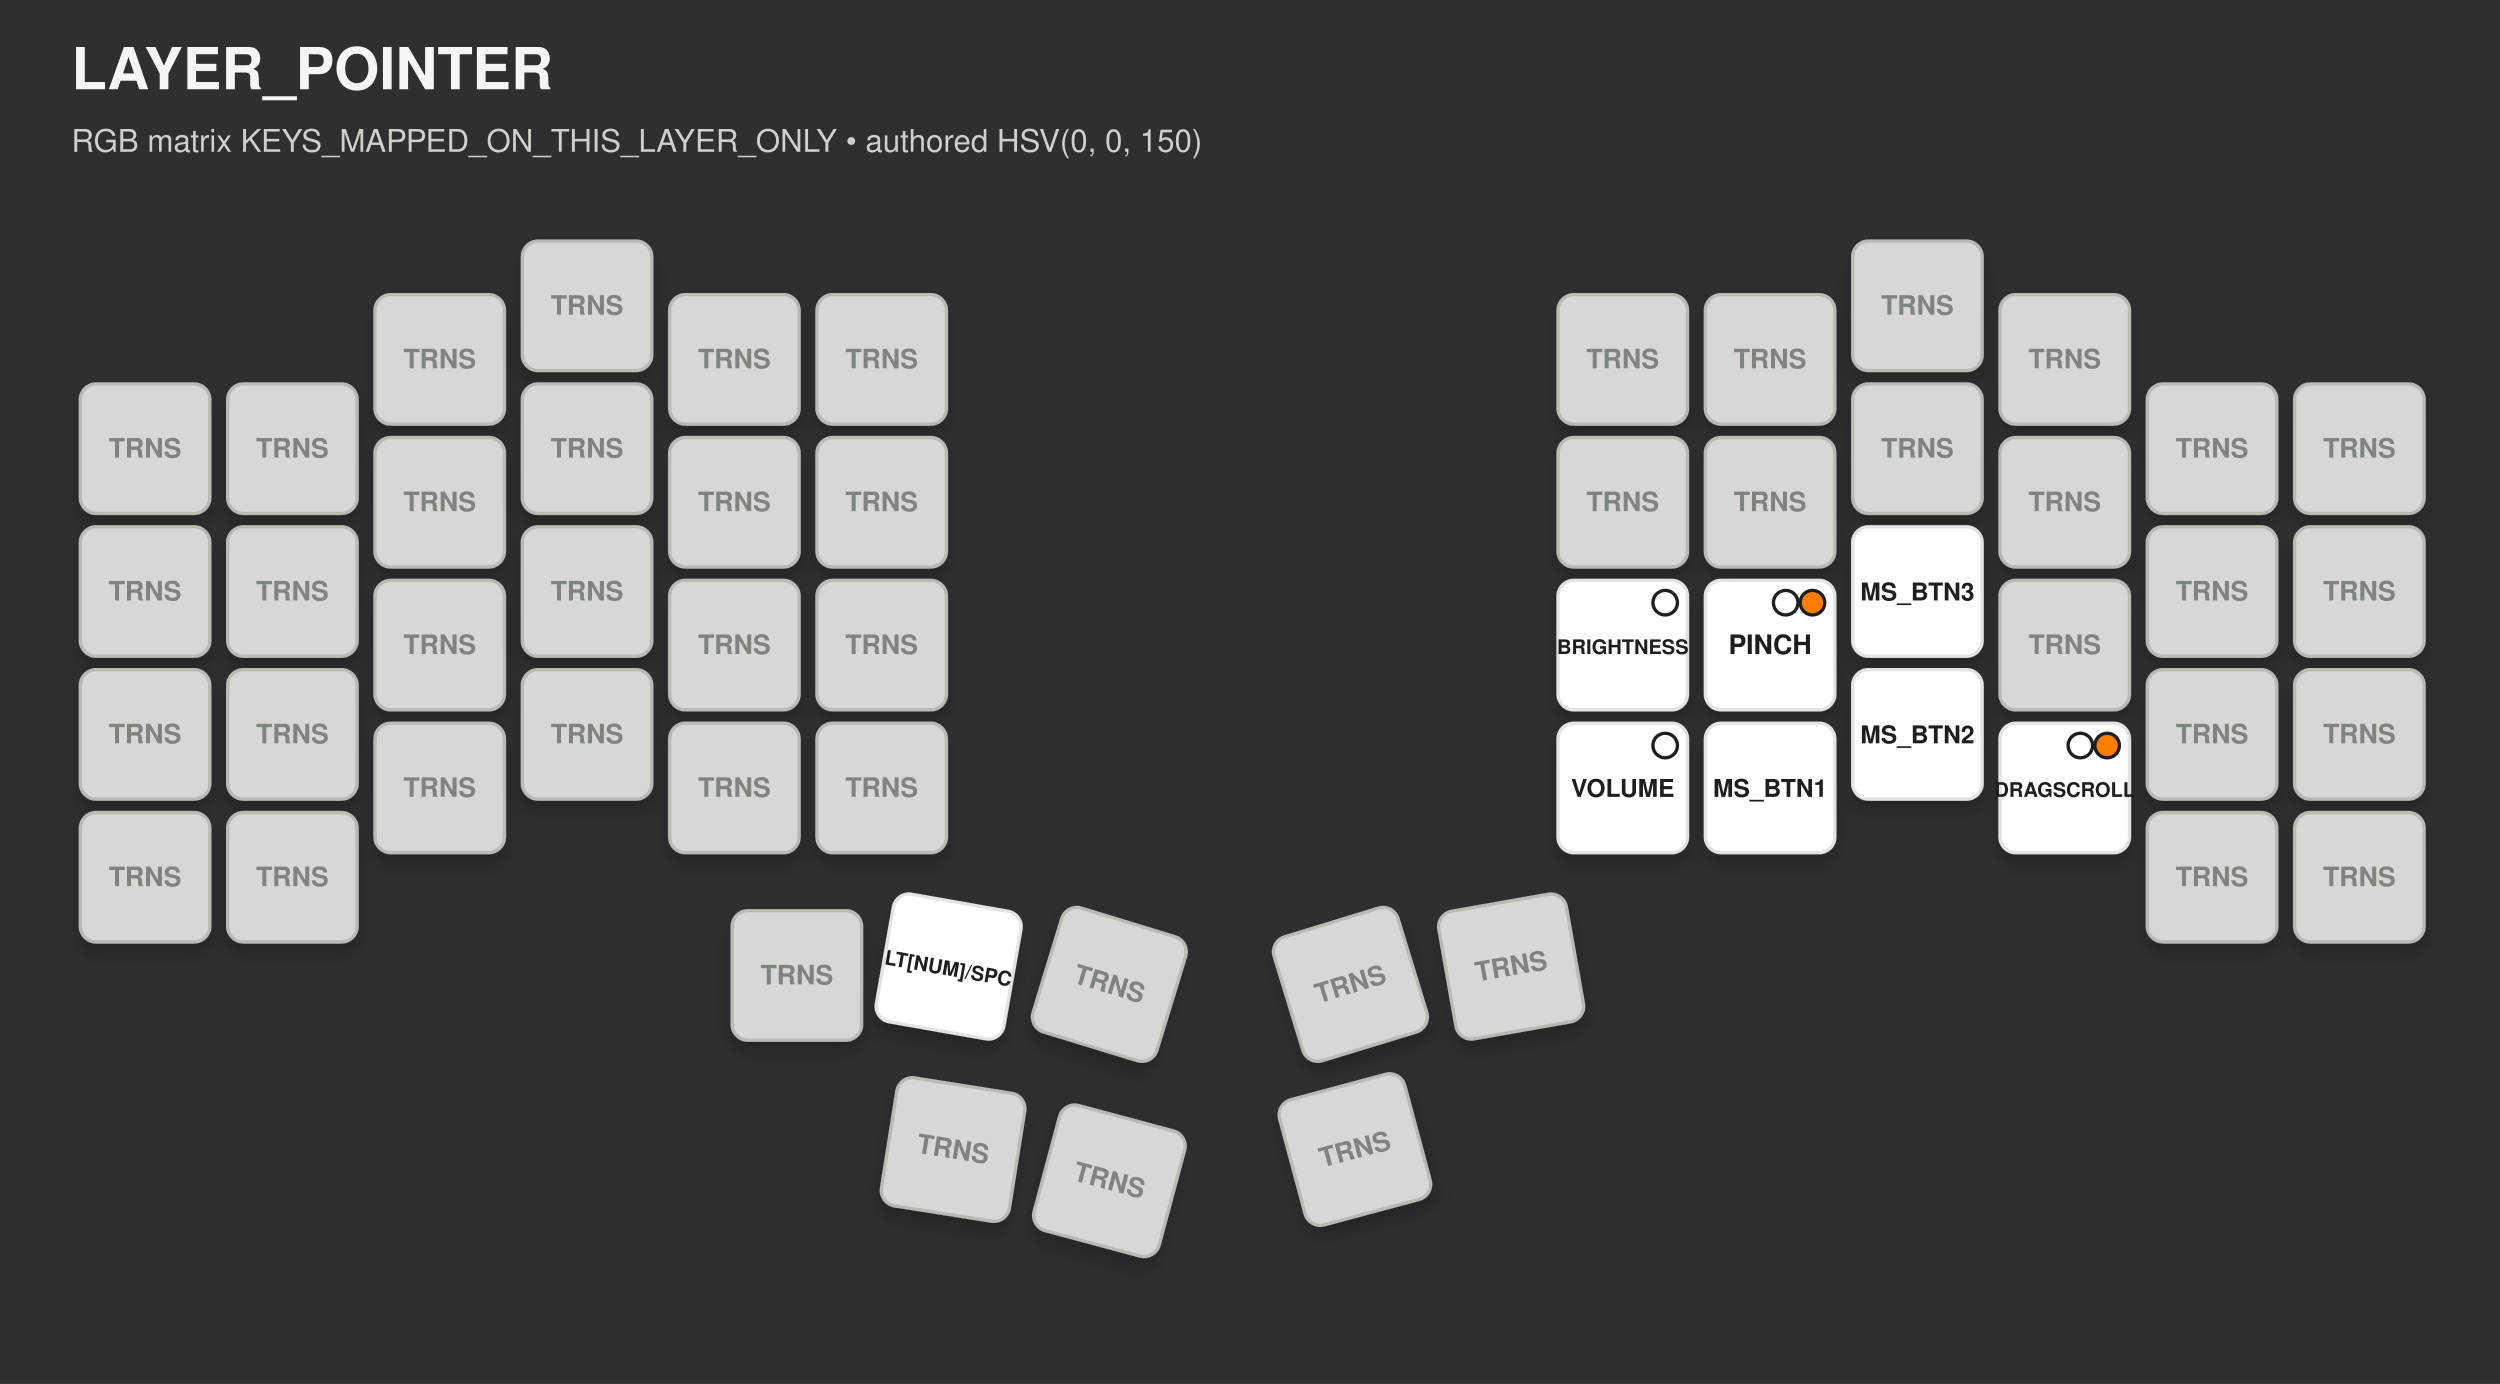
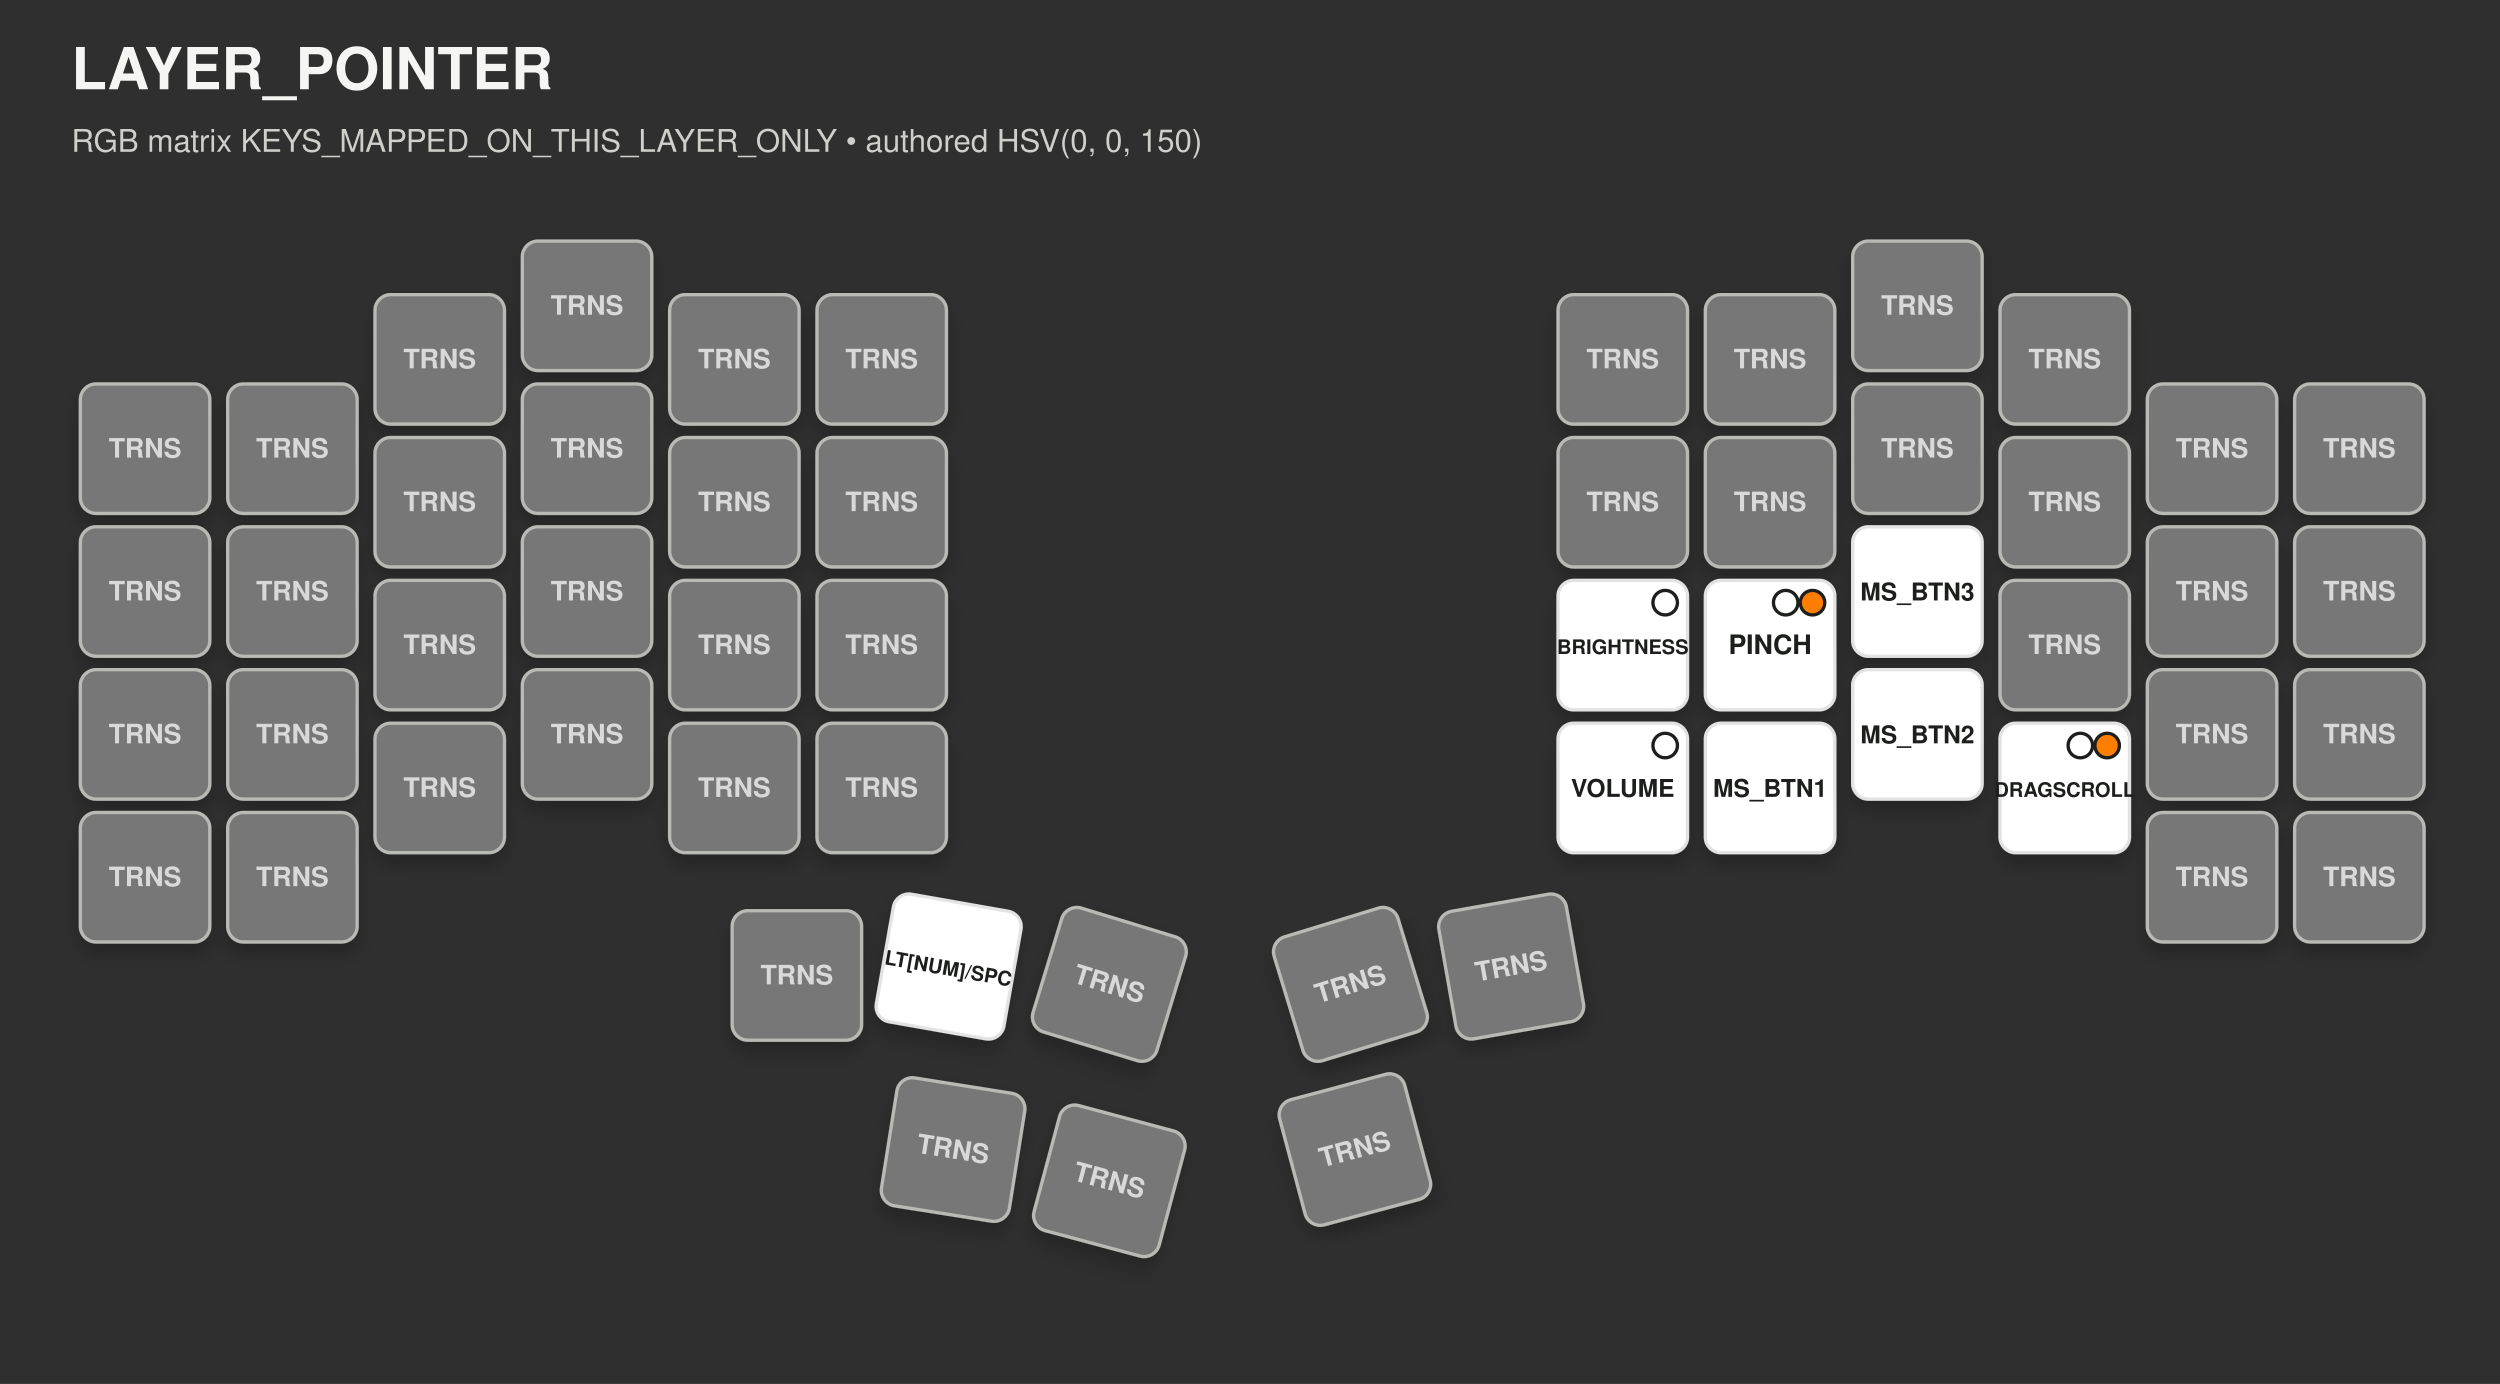
<svg xmlns="http://www.w3.org/2000/svg" width="1120" height="620" viewBox="0 0 1120 620" role="img" aria-labelledby="title desc">
  <defs>
    <filter id="shadow" x="-20%" y="-20%" width="140%" height="140%">
      <feDropShadow dx="0" dy="5" stdDeviation="4" flood-color="#000000" flood-opacity="0.22" />
    </filter>
  </defs>
  <rect width="1120" height="620" fill="#2f2f2f" />
  <text x="32" y="40" fill="#f5f5f3" font-size="26" font-family="Helvetica, Arial, sans-serif" font-weight="700">LAYER_POINTER</text>
  <text x="32" y="68" fill="#cfcfcb" font-size="14" font-family="Helvetica, Arial, sans-serif">RGB matrix KEYS_MAPPED_ON_THIS_LAYER_ONLY • authored HSV(0, 0, 150)</text>
  <g transform="rotate(0 65.0 201.0)">
-     <rect x="36.0" y="172.0" width="58" height="58" rx="7" fill="#d7d8d3" stroke="#b8bab5" stroke-width="1.5" filter="url(#shadow)" />
-     <text x="65.0" y="205.0" fill="#5f645f" fill-opacity="0.72" font-size="12" text-anchor="middle" font-family="Helvetica, Arial, sans-serif" font-weight="600">TRNS</text>
+     <rect x="36.0" y="172.0" width="58" height="58" rx="7" fill="#777777" stroke="#b8bab5" stroke-width="1.5" filter="url(#shadow)" />
+     <text x="65.0" y="205.0" fill="#ffffff" fill-opacity="0.72" font-size="12" text-anchor="middle" font-family="Helvetica, Arial, sans-serif" font-weight="600">TRNS</text>
  </g>
  <g transform="rotate(0 131.0 201.0)">
-     <rect x="102.0" y="172.0" width="58" height="58" rx="7" fill="#d7d8d3" stroke="#b8bab5" stroke-width="1.5" filter="url(#shadow)" />
-     <text x="131.0" y="205.0" fill="#5f645f" fill-opacity="0.72" font-size="12" text-anchor="middle" font-family="Helvetica, Arial, sans-serif" font-weight="600">TRNS</text>
+     <rect x="102.0" y="172.0" width="58" height="58" rx="7" fill="#777777" stroke="#b8bab5" stroke-width="1.5" filter="url(#shadow)" />
+     <text x="131.0" y="205.0" fill="#ffffff" fill-opacity="0.72" font-size="12" text-anchor="middle" font-family="Helvetica, Arial, sans-serif" font-weight="600">TRNS</text>
  </g>
  <g transform="rotate(0 197.0 161.0)">
-     <rect x="168.0" y="132.0" width="58" height="58" rx="7" fill="#d7d8d3" stroke="#b8bab5" stroke-width="1.5" filter="url(#shadow)" />
-     <text x="197.0" y="165.0" fill="#5f645f" fill-opacity="0.72" font-size="12" text-anchor="middle" font-family="Helvetica, Arial, sans-serif" font-weight="600">TRNS</text>
+     <rect x="168.0" y="132.0" width="58" height="58" rx="7" fill="#777777" stroke="#b8bab5" stroke-width="1.5" filter="url(#shadow)" />
+     <text x="197.0" y="165.0" fill="#ffffff" fill-opacity="0.72" font-size="12" text-anchor="middle" font-family="Helvetica, Arial, sans-serif" font-weight="600">TRNS</text>
  </g>
  <g transform="rotate(0 263.0 137.0)">
-     <rect x="234.0" y="108.0" width="58" height="58" rx="7" fill="#d7d8d3" stroke="#b8bab5" stroke-width="1.5" filter="url(#shadow)" />
-     <text x="263.0" y="141.0" fill="#5f645f" fill-opacity="0.72" font-size="12" text-anchor="middle" font-family="Helvetica, Arial, sans-serif" font-weight="600">TRNS</text>
+     <rect x="234.0" y="108.0" width="58" height="58" rx="7" fill="#777777" stroke="#b8bab5" stroke-width="1.5" filter="url(#shadow)" />
+     <text x="263.0" y="141.0" fill="#ffffff" fill-opacity="0.72" font-size="12" text-anchor="middle" font-family="Helvetica, Arial, sans-serif" font-weight="600">TRNS</text>
  </g>
  <g transform="rotate(0 329.0 161.0)">
-     <rect x="300.0" y="132.0" width="58" height="58" rx="7" fill="#d7d8d3" stroke="#b8bab5" stroke-width="1.5" filter="url(#shadow)" />
-     <text x="329.0" y="165.0" fill="#5f645f" fill-opacity="0.72" font-size="12" text-anchor="middle" font-family="Helvetica, Arial, sans-serif" font-weight="600">TRNS</text>
+     <rect x="300.0" y="132.0" width="58" height="58" rx="7" fill="#777777" stroke="#b8bab5" stroke-width="1.5" filter="url(#shadow)" />
+     <text x="329.0" y="165.0" fill="#ffffff" fill-opacity="0.72" font-size="12" text-anchor="middle" font-family="Helvetica, Arial, sans-serif" font-weight="600">TRNS</text>
  </g>
  <g transform="rotate(0 395.0 161.0)">
-     <rect x="366.0" y="132.0" width="58" height="58" rx="7" fill="#d7d8d3" stroke="#b8bab5" stroke-width="1.5" filter="url(#shadow)" />
-     <text x="395.0" y="165.0" fill="#5f645f" fill-opacity="0.72" font-size="12" text-anchor="middle" font-family="Helvetica, Arial, sans-serif" font-weight="600">TRNS</text>
+     <rect x="366.0" y="132.0" width="58" height="58" rx="7" fill="#777777" stroke="#b8bab5" stroke-width="1.5" filter="url(#shadow)" />
+     <text x="395.0" y="165.0" fill="#ffffff" fill-opacity="0.72" font-size="12" text-anchor="middle" font-family="Helvetica, Arial, sans-serif" font-weight="600">TRNS</text>
  </g>
  <g transform="rotate(0 727.0 161.0)">
-     <rect x="698.0" y="132.0" width="58" height="58" rx="7" fill="#d7d8d3" stroke="#b8bab5" stroke-width="1.5" filter="url(#shadow)" />
-     <text x="727.0" y="165.0" fill="#5f645f" fill-opacity="0.72" font-size="12" text-anchor="middle" font-family="Helvetica, Arial, sans-serif" font-weight="600">TRNS</text>
+     <rect x="698.0" y="132.0" width="58" height="58" rx="7" fill="#777777" stroke="#b8bab5" stroke-width="1.5" filter="url(#shadow)" />
+     <text x="727.0" y="165.0" fill="#ffffff" fill-opacity="0.72" font-size="12" text-anchor="middle" font-family="Helvetica, Arial, sans-serif" font-weight="600">TRNS</text>
  </g>
  <g transform="rotate(0 793.0 161.0)">
-     <rect x="764.0" y="132.0" width="58" height="58" rx="7" fill="#d7d8d3" stroke="#b8bab5" stroke-width="1.5" filter="url(#shadow)" />
-     <text x="793.0" y="165.0" fill="#5f645f" fill-opacity="0.72" font-size="12" text-anchor="middle" font-family="Helvetica, Arial, sans-serif" font-weight="600">TRNS</text>
+     <rect x="764.0" y="132.0" width="58" height="58" rx="7" fill="#777777" stroke="#b8bab5" stroke-width="1.5" filter="url(#shadow)" />
+     <text x="793.0" y="165.0" fill="#ffffff" fill-opacity="0.72" font-size="12" text-anchor="middle" font-family="Helvetica, Arial, sans-serif" font-weight="600">TRNS</text>
  </g>
  <g transform="rotate(0 859.0 137.0)">
-     <rect x="830.0" y="108.0" width="58" height="58" rx="7" fill="#d7d8d3" stroke="#b8bab5" stroke-width="1.5" filter="url(#shadow)" />
-     <text x="859.0" y="141.0" fill="#5f645f" fill-opacity="0.72" font-size="12" text-anchor="middle" font-family="Helvetica, Arial, sans-serif" font-weight="600">TRNS</text>
+     <rect x="830.0" y="108.0" width="58" height="58" rx="7" fill="#777777" stroke="#b8bab5" stroke-width="1.5" filter="url(#shadow)" />
+     <text x="859.0" y="141.0" fill="#ffffff" fill-opacity="0.72" font-size="12" text-anchor="middle" font-family="Helvetica, Arial, sans-serif" font-weight="600">TRNS</text>
  </g>
  <g transform="rotate(0 925.0 161.0)">
-     <rect x="896.0" y="132.0" width="58" height="58" rx="7" fill="#d7d8d3" stroke="#b8bab5" stroke-width="1.5" filter="url(#shadow)" />
-     <text x="925.0" y="165.0" fill="#5f645f" fill-opacity="0.72" font-size="12" text-anchor="middle" font-family="Helvetica, Arial, sans-serif" font-weight="600">TRNS</text>
+     <rect x="896.0" y="132.0" width="58" height="58" rx="7" fill="#777777" stroke="#b8bab5" stroke-width="1.5" filter="url(#shadow)" />
+     <text x="925.0" y="165.0" fill="#ffffff" fill-opacity="0.72" font-size="12" text-anchor="middle" font-family="Helvetica, Arial, sans-serif" font-weight="600">TRNS</text>
  </g>
  <g transform="rotate(0 991.0 201.0)">
-     <rect x="962.0" y="172.0" width="58" height="58" rx="7" fill="#d7d8d3" stroke="#b8bab5" stroke-width="1.5" filter="url(#shadow)" />
-     <text x="991.0" y="205.0" fill="#5f645f" fill-opacity="0.72" font-size="12" text-anchor="middle" font-family="Helvetica, Arial, sans-serif" font-weight="600">TRNS</text>
+     <rect x="962.0" y="172.0" width="58" height="58" rx="7" fill="#777777" stroke="#b8bab5" stroke-width="1.5" filter="url(#shadow)" />
+     <text x="991.0" y="205.0" fill="#ffffff" fill-opacity="0.72" font-size="12" text-anchor="middle" font-family="Helvetica, Arial, sans-serif" font-weight="600">TRNS</text>
  </g>
  <g transform="rotate(0 1057.0 201.0)">
-     <rect x="1028.0" y="172.0" width="58" height="58" rx="7" fill="#d7d8d3" stroke="#b8bab5" stroke-width="1.5" filter="url(#shadow)" />
-     <text x="1057.0" y="205.0" fill="#5f645f" fill-opacity="0.72" font-size="12" text-anchor="middle" font-family="Helvetica, Arial, sans-serif" font-weight="600">TRNS</text>
+     <rect x="1028.0" y="172.0" width="58" height="58" rx="7" fill="#777777" stroke="#b8bab5" stroke-width="1.5" filter="url(#shadow)" />
+     <text x="1057.0" y="205.0" fill="#ffffff" fill-opacity="0.72" font-size="12" text-anchor="middle" font-family="Helvetica, Arial, sans-serif" font-weight="600">TRNS</text>
  </g>
  <g transform="rotate(0 65.0 265.0)">
-     <rect x="36.0" y="236.0" width="58" height="58" rx="7" fill="#d7d8d3" stroke="#b8bab5" stroke-width="1.5" filter="url(#shadow)" />
-     <text x="65.0" y="269.0" fill="#5f645f" fill-opacity="0.72" font-size="12" text-anchor="middle" font-family="Helvetica, Arial, sans-serif" font-weight="600">TRNS</text>
+     <rect x="36.0" y="236.0" width="58" height="58" rx="7" fill="#777777" stroke="#b8bab5" stroke-width="1.5" filter="url(#shadow)" />
+     <text x="65.0" y="269.0" fill="#ffffff" fill-opacity="0.72" font-size="12" text-anchor="middle" font-family="Helvetica, Arial, sans-serif" font-weight="600">TRNS</text>
  </g>
  <g transform="rotate(0 131.0 265.0)">
-     <rect x="102.0" y="236.0" width="58" height="58" rx="7" fill="#d7d8d3" stroke="#b8bab5" stroke-width="1.5" filter="url(#shadow)" />
-     <text x="131.0" y="269.0" fill="#5f645f" fill-opacity="0.72" font-size="12" text-anchor="middle" font-family="Helvetica, Arial, sans-serif" font-weight="600">TRNS</text>
+     <rect x="102.0" y="236.0" width="58" height="58" rx="7" fill="#777777" stroke="#b8bab5" stroke-width="1.5" filter="url(#shadow)" />
+     <text x="131.0" y="269.0" fill="#ffffff" fill-opacity="0.72" font-size="12" text-anchor="middle" font-family="Helvetica, Arial, sans-serif" font-weight="600">TRNS</text>
  </g>
  <g transform="rotate(0 197.0 225.0)">
-     <rect x="168.0" y="196.0" width="58" height="58" rx="7" fill="#d7d8d3" stroke="#b8bab5" stroke-width="1.5" filter="url(#shadow)" />
-     <text x="197.0" y="229.0" fill="#5f645f" fill-opacity="0.72" font-size="12" text-anchor="middle" font-family="Helvetica, Arial, sans-serif" font-weight="600">TRNS</text>
+     <rect x="168.0" y="196.0" width="58" height="58" rx="7" fill="#777777" stroke="#b8bab5" stroke-width="1.5" filter="url(#shadow)" />
+     <text x="197.0" y="229.0" fill="#ffffff" fill-opacity="0.72" font-size="12" text-anchor="middle" font-family="Helvetica, Arial, sans-serif" font-weight="600">TRNS</text>
  </g>
  <g transform="rotate(0 263.0 201.0)">
-     <rect x="234.0" y="172.0" width="58" height="58" rx="7" fill="#d7d8d3" stroke="#b8bab5" stroke-width="1.5" filter="url(#shadow)" />
-     <text x="263.0" y="205.0" fill="#5f645f" fill-opacity="0.72" font-size="12" text-anchor="middle" font-family="Helvetica, Arial, sans-serif" font-weight="600">TRNS</text>
+     <rect x="234.0" y="172.0" width="58" height="58" rx="7" fill="#777777" stroke="#b8bab5" stroke-width="1.5" filter="url(#shadow)" />
+     <text x="263.0" y="205.0" fill="#ffffff" fill-opacity="0.72" font-size="12" text-anchor="middle" font-family="Helvetica, Arial, sans-serif" font-weight="600">TRNS</text>
  </g>
  <g transform="rotate(0 329.0 225.0)">
-     <rect x="300.0" y="196.0" width="58" height="58" rx="7" fill="#d7d8d3" stroke="#b8bab5" stroke-width="1.5" filter="url(#shadow)" />
-     <text x="329.0" y="229.0" fill="#5f645f" fill-opacity="0.72" font-size="12" text-anchor="middle" font-family="Helvetica, Arial, sans-serif" font-weight="600">TRNS</text>
+     <rect x="300.0" y="196.0" width="58" height="58" rx="7" fill="#777777" stroke="#b8bab5" stroke-width="1.5" filter="url(#shadow)" />
+     <text x="329.0" y="229.0" fill="#ffffff" fill-opacity="0.72" font-size="12" text-anchor="middle" font-family="Helvetica, Arial, sans-serif" font-weight="600">TRNS</text>
  </g>
  <g transform="rotate(0 395.0 225.0)">
-     <rect x="366.0" y="196.0" width="58" height="58" rx="7" fill="#d7d8d3" stroke="#b8bab5" stroke-width="1.5" filter="url(#shadow)" />
-     <text x="395.0" y="229.0" fill="#5f645f" fill-opacity="0.72" font-size="12" text-anchor="middle" font-family="Helvetica, Arial, sans-serif" font-weight="600">TRNS</text>
+     <rect x="366.0" y="196.0" width="58" height="58" rx="7" fill="#777777" stroke="#b8bab5" stroke-width="1.5" filter="url(#shadow)" />
+     <text x="395.0" y="229.0" fill="#ffffff" fill-opacity="0.72" font-size="12" text-anchor="middle" font-family="Helvetica, Arial, sans-serif" font-weight="600">TRNS</text>
  </g>
  <g transform="rotate(0 727.0 225.0)">
-     <rect x="698.0" y="196.0" width="58" height="58" rx="7" fill="#d7d8d3" stroke="#b8bab5" stroke-width="1.5" filter="url(#shadow)" />
-     <text x="727.0" y="229.0" fill="#5f645f" fill-opacity="0.72" font-size="12" text-anchor="middle" font-family="Helvetica, Arial, sans-serif" font-weight="600">TRNS</text>
+     <rect x="698.0" y="196.0" width="58" height="58" rx="7" fill="#777777" stroke="#b8bab5" stroke-width="1.5" filter="url(#shadow)" />
+     <text x="727.0" y="229.0" fill="#ffffff" fill-opacity="0.72" font-size="12" text-anchor="middle" font-family="Helvetica, Arial, sans-serif" font-weight="600">TRNS</text>
  </g>
  <g transform="rotate(0 793.0 225.0)">
-     <rect x="764.0" y="196.0" width="58" height="58" rx="7" fill="#d7d8d3" stroke="#b8bab5" stroke-width="1.5" filter="url(#shadow)" />
-     <text x="793.0" y="229.0" fill="#5f645f" fill-opacity="0.72" font-size="12" text-anchor="middle" font-family="Helvetica, Arial, sans-serif" font-weight="600">TRNS</text>
+     <rect x="764.0" y="196.0" width="58" height="58" rx="7" fill="#777777" stroke="#b8bab5" stroke-width="1.5" filter="url(#shadow)" />
+     <text x="793.0" y="229.0" fill="#ffffff" fill-opacity="0.72" font-size="12" text-anchor="middle" font-family="Helvetica, Arial, sans-serif" font-weight="600">TRNS</text>
  </g>
  <g transform="rotate(0 859.0 201.0)">
-     <rect x="830.0" y="172.0" width="58" height="58" rx="7" fill="#d7d8d3" stroke="#b8bab5" stroke-width="1.5" filter="url(#shadow)" />
-     <text x="859.0" y="205.0" fill="#5f645f" fill-opacity="0.72" font-size="12" text-anchor="middle" font-family="Helvetica, Arial, sans-serif" font-weight="600">TRNS</text>
+     <rect x="830.0" y="172.0" width="58" height="58" rx="7" fill="#777777" stroke="#b8bab5" stroke-width="1.5" filter="url(#shadow)" />
+     <text x="859.0" y="205.0" fill="#ffffff" fill-opacity="0.72" font-size="12" text-anchor="middle" font-family="Helvetica, Arial, sans-serif" font-weight="600">TRNS</text>
  </g>
  <g transform="rotate(0 925.0 225.0)">
-     <rect x="896.0" y="196.0" width="58" height="58" rx="7" fill="#d7d8d3" stroke="#b8bab5" stroke-width="1.5" filter="url(#shadow)" />
-     <text x="925.0" y="229.0" fill="#5f645f" fill-opacity="0.72" font-size="12" text-anchor="middle" font-family="Helvetica, Arial, sans-serif" font-weight="600">TRNS</text>
+     <rect x="896.0" y="196.0" width="58" height="58" rx="7" fill="#777777" stroke="#b8bab5" stroke-width="1.5" filter="url(#shadow)" />
+     <text x="925.0" y="229.0" fill="#ffffff" fill-opacity="0.72" font-size="12" text-anchor="middle" font-family="Helvetica, Arial, sans-serif" font-weight="600">TRNS</text>
  </g>
  <g transform="rotate(0 991.0 265.0)">
-     <rect x="962.0" y="236.0" width="58" height="58" rx="7" fill="#d7d8d3" stroke="#b8bab5" stroke-width="1.5" filter="url(#shadow)" />
-     <text x="991.0" y="269.0" fill="#5f645f" fill-opacity="0.72" font-size="12" text-anchor="middle" font-family="Helvetica, Arial, sans-serif" font-weight="600">TRNS</text>
+     <rect x="962.0" y="236.0" width="58" height="58" rx="7" fill="#777777" stroke="#b8bab5" stroke-width="1.5" filter="url(#shadow)" />
+     <text x="991.0" y="269.0" fill="#ffffff" fill-opacity="0.72" font-size="12" text-anchor="middle" font-family="Helvetica, Arial, sans-serif" font-weight="600">TRNS</text>
  </g>
  <g transform="rotate(0 1057.0 265.0)">
-     <rect x="1028.0" y="236.0" width="58" height="58" rx="7" fill="#d7d8d3" stroke="#b8bab5" stroke-width="1.5" filter="url(#shadow)" />
-     <text x="1057.0" y="269.0" fill="#5f645f" fill-opacity="0.72" font-size="12" text-anchor="middle" font-family="Helvetica, Arial, sans-serif" font-weight="600">TRNS</text>
+     <rect x="1028.0" y="236.0" width="58" height="58" rx="7" fill="#777777" stroke="#b8bab5" stroke-width="1.5" filter="url(#shadow)" />
+     <text x="1057.0" y="269.0" fill="#ffffff" fill-opacity="0.72" font-size="12" text-anchor="middle" font-family="Helvetica, Arial, sans-serif" font-weight="600">TRNS</text>
  </g>
  <g transform="rotate(0 65.0 329.0)">
-     <rect x="36.0" y="300.0" width="58" height="58" rx="7" fill="#d7d8d3" stroke="#b8bab5" stroke-width="1.5" filter="url(#shadow)" />
-     <text x="65.0" y="333.0" fill="#5f645f" fill-opacity="0.72" font-size="12" text-anchor="middle" font-family="Helvetica, Arial, sans-serif" font-weight="600">TRNS</text>
+     <rect x="36.0" y="300.0" width="58" height="58" rx="7" fill="#777777" stroke="#b8bab5" stroke-width="1.5" filter="url(#shadow)" />
+     <text x="65.0" y="333.0" fill="#ffffff" fill-opacity="0.72" font-size="12" text-anchor="middle" font-family="Helvetica, Arial, sans-serif" font-weight="600">TRNS</text>
  </g>
  <g transform="rotate(0 131.0 329.0)">
-     <rect x="102.0" y="300.0" width="58" height="58" rx="7" fill="#d7d8d3" stroke="#b8bab5" stroke-width="1.5" filter="url(#shadow)" />
-     <text x="131.0" y="333.0" fill="#5f645f" fill-opacity="0.72" font-size="12" text-anchor="middle" font-family="Helvetica, Arial, sans-serif" font-weight="600">TRNS</text>
+     <rect x="102.0" y="300.0" width="58" height="58" rx="7" fill="#777777" stroke="#b8bab5" stroke-width="1.5" filter="url(#shadow)" />
+     <text x="131.0" y="333.0" fill="#ffffff" fill-opacity="0.72" font-size="12" text-anchor="middle" font-family="Helvetica, Arial, sans-serif" font-weight="600">TRNS</text>
  </g>
  <g transform="rotate(0 197.0 289.0)">
-     <rect x="168.0" y="260.0" width="58" height="58" rx="7" fill="#d7d8d3" stroke="#b8bab5" stroke-width="1.5" filter="url(#shadow)" />
-     <text x="197.0" y="293.0" fill="#5f645f" fill-opacity="0.72" font-size="12" text-anchor="middle" font-family="Helvetica, Arial, sans-serif" font-weight="600">TRNS</text>
+     <rect x="168.0" y="260.0" width="58" height="58" rx="7" fill="#777777" stroke="#b8bab5" stroke-width="1.5" filter="url(#shadow)" />
+     <text x="197.0" y="293.0" fill="#ffffff" fill-opacity="0.72" font-size="12" text-anchor="middle" font-family="Helvetica, Arial, sans-serif" font-weight="600">TRNS</text>
  </g>
  <g transform="rotate(0 263.0 265.0)">
-     <rect x="234.0" y="236.0" width="58" height="58" rx="7" fill="#d7d8d3" stroke="#b8bab5" stroke-width="1.5" filter="url(#shadow)" />
-     <text x="263.0" y="269.0" fill="#5f645f" fill-opacity="0.72" font-size="12" text-anchor="middle" font-family="Helvetica, Arial, sans-serif" font-weight="600">TRNS</text>
+     <rect x="234.0" y="236.0" width="58" height="58" rx="7" fill="#777777" stroke="#b8bab5" stroke-width="1.5" filter="url(#shadow)" />
+     <text x="263.0" y="269.0" fill="#ffffff" fill-opacity="0.72" font-size="12" text-anchor="middle" font-family="Helvetica, Arial, sans-serif" font-weight="600">TRNS</text>
  </g>
  <g transform="rotate(0 329.0 289.0)">
-     <rect x="300.0" y="260.0" width="58" height="58" rx="7" fill="#d7d8d3" stroke="#b8bab5" stroke-width="1.5" filter="url(#shadow)" />
-     <text x="329.0" y="293.0" fill="#5f645f" fill-opacity="0.72" font-size="12" text-anchor="middle" font-family="Helvetica, Arial, sans-serif" font-weight="600">TRNS</text>
+     <rect x="300.0" y="260.0" width="58" height="58" rx="7" fill="#777777" stroke="#b8bab5" stroke-width="1.5" filter="url(#shadow)" />
+     <text x="329.0" y="293.0" fill="#ffffff" fill-opacity="0.72" font-size="12" text-anchor="middle" font-family="Helvetica, Arial, sans-serif" font-weight="600">TRNS</text>
  </g>
  <g transform="rotate(0 395.0 289.0)">
-     <rect x="366.0" y="260.0" width="58" height="58" rx="7" fill="#d7d8d3" stroke="#b8bab5" stroke-width="1.5" filter="url(#shadow)" />
-     <text x="395.0" y="293.0" fill="#5f645f" fill-opacity="0.72" font-size="12" text-anchor="middle" font-family="Helvetica, Arial, sans-serif" font-weight="600">TRNS</text>
+     <rect x="366.0" y="260.0" width="58" height="58" rx="7" fill="#777777" stroke="#b8bab5" stroke-width="1.5" filter="url(#shadow)" />
+     <text x="395.0" y="293.0" fill="#ffffff" fill-opacity="0.72" font-size="12" text-anchor="middle" font-family="Helvetica, Arial, sans-serif" font-weight="600">TRNS</text>
  </g>
  <g transform="rotate(0 727.0 289.0)">
    <rect x="698.0" y="260.0" width="58" height="58" rx="7" fill="#ffffff" stroke="#e3e3e3" stroke-width="1.5" filter="url(#shadow)" />
    <text x="727.0" y="293.0" fill="#1c1f1c" fill-opacity="1.0" font-size="9" text-anchor="middle" font-family="Helvetica, Arial, sans-serif" font-weight="600">BRIGHTNESS</text>
    <circle cx="746.0" cy="270.0" r="5.5" fill="#ffffff" stroke="#1c1f1c" stroke-width="1.5" />
  </g>
  <g transform="rotate(0 793.0 289.0)">
    <rect x="764.0" y="260.0" width="58" height="58" rx="7" fill="#ffffff" stroke="#e3e3e3" stroke-width="1.5" filter="url(#shadow)" />
    <text x="793.0" y="293.0" fill="#1c1f1c" fill-opacity="1.0" font-size="12" text-anchor="middle" font-family="Helvetica, Arial, sans-serif" font-weight="600">PINCH</text>
    <circle cx="800.0" cy="270.0" r="5.5" fill="#ffffff" stroke="#1c1f1c" stroke-width="1.5" />
    <circle cx="812.0" cy="270.0" r="5.5" fill="#ff7e00" stroke="#1c1f1c" stroke-width="1.5" />
  </g>
  <g transform="rotate(0 859.0 265.0)">
    <rect x="830.0" y="236.0" width="58" height="58" rx="7" fill="#ffffff" stroke="#e3e3e3" stroke-width="1.5" filter="url(#shadow)" />
    <text x="859.0" y="269.0" fill="#1c1f1c" fill-opacity="1.0" font-size="11" text-anchor="middle" font-family="Helvetica, Arial, sans-serif" font-weight="600">MS_BTN3</text>
  </g>
  <g transform="rotate(0 925.0 289.0)">
-     <rect x="896.0" y="260.0" width="58" height="58" rx="7" fill="#d7d8d3" stroke="#b8bab5" stroke-width="1.5" filter="url(#shadow)" />
-     <text x="925.0" y="293.0" fill="#5f645f" fill-opacity="0.72" font-size="12" text-anchor="middle" font-family="Helvetica, Arial, sans-serif" font-weight="600">TRNS</text>
+     <rect x="896.0" y="260.0" width="58" height="58" rx="7" fill="#777777" stroke="#b8bab5" stroke-width="1.5" filter="url(#shadow)" />
+     <text x="925.0" y="293.0" fill="#ffffff" fill-opacity="0.72" font-size="12" text-anchor="middle" font-family="Helvetica, Arial, sans-serif" font-weight="600">TRNS</text>
  </g>
  <g transform="rotate(0 991.0 329.0)">
-     <rect x="962.0" y="300.0" width="58" height="58" rx="7" fill="#d7d8d3" stroke="#b8bab5" stroke-width="1.5" filter="url(#shadow)" />
-     <text x="991.0" y="333.0" fill="#5f645f" fill-opacity="0.72" font-size="12" text-anchor="middle" font-family="Helvetica, Arial, sans-serif" font-weight="600">TRNS</text>
+     <rect x="962.0" y="300.0" width="58" height="58" rx="7" fill="#777777" stroke="#b8bab5" stroke-width="1.5" filter="url(#shadow)" />
+     <text x="991.0" y="333.0" fill="#ffffff" fill-opacity="0.72" font-size="12" text-anchor="middle" font-family="Helvetica, Arial, sans-serif" font-weight="600">TRNS</text>
  </g>
  <g transform="rotate(0 1057.0 329.0)">
-     <rect x="1028.0" y="300.0" width="58" height="58" rx="7" fill="#d7d8d3" stroke="#b8bab5" stroke-width="1.5" filter="url(#shadow)" />
-     <text x="1057.0" y="333.0" fill="#5f645f" fill-opacity="0.72" font-size="12" text-anchor="middle" font-family="Helvetica, Arial, sans-serif" font-weight="600">TRNS</text>
+     <rect x="1028.0" y="300.0" width="58" height="58" rx="7" fill="#777777" stroke="#b8bab5" stroke-width="1.5" filter="url(#shadow)" />
+     <text x="1057.0" y="333.0" fill="#ffffff" fill-opacity="0.72" font-size="12" text-anchor="middle" font-family="Helvetica, Arial, sans-serif" font-weight="600">TRNS</text>
  </g>
  <g transform="rotate(0 65.0 393.0)">
-     <rect x="36.0" y="364.0" width="58" height="58" rx="7" fill="#d7d8d3" stroke="#b8bab5" stroke-width="1.5" filter="url(#shadow)" />
-     <text x="65.0" y="397.0" fill="#5f645f" fill-opacity="0.72" font-size="12" text-anchor="middle" font-family="Helvetica, Arial, sans-serif" font-weight="600">TRNS</text>
+     <rect x="36.0" y="364.0" width="58" height="58" rx="7" fill="#777777" stroke="#b8bab5" stroke-width="1.5" filter="url(#shadow)" />
+     <text x="65.0" y="397.0" fill="#ffffff" fill-opacity="0.72" font-size="12" text-anchor="middle" font-family="Helvetica, Arial, sans-serif" font-weight="600">TRNS</text>
  </g>
  <g transform="rotate(0 131.0 393.0)">
-     <rect x="102.0" y="364.0" width="58" height="58" rx="7" fill="#d7d8d3" stroke="#b8bab5" stroke-width="1.5" filter="url(#shadow)" />
-     <text x="131.0" y="397.0" fill="#5f645f" fill-opacity="0.72" font-size="12" text-anchor="middle" font-family="Helvetica, Arial, sans-serif" font-weight="600">TRNS</text>
+     <rect x="102.0" y="364.0" width="58" height="58" rx="7" fill="#777777" stroke="#b8bab5" stroke-width="1.5" filter="url(#shadow)" />
+     <text x="131.0" y="397.0" fill="#ffffff" fill-opacity="0.72" font-size="12" text-anchor="middle" font-family="Helvetica, Arial, sans-serif" font-weight="600">TRNS</text>
  </g>
  <g transform="rotate(0 197.0 353.0)">
-     <rect x="168.0" y="324.0" width="58" height="58" rx="7" fill="#d7d8d3" stroke="#b8bab5" stroke-width="1.5" filter="url(#shadow)" />
-     <text x="197.0" y="357.0" fill="#5f645f" fill-opacity="0.72" font-size="12" text-anchor="middle" font-family="Helvetica, Arial, sans-serif" font-weight="600">TRNS</text>
+     <rect x="168.0" y="324.0" width="58" height="58" rx="7" fill="#777777" stroke="#b8bab5" stroke-width="1.5" filter="url(#shadow)" />
+     <text x="197.0" y="357.0" fill="#ffffff" fill-opacity="0.72" font-size="12" text-anchor="middle" font-family="Helvetica, Arial, sans-serif" font-weight="600">TRNS</text>
  </g>
  <g transform="rotate(0 263.0 329.0)">
-     <rect x="234.0" y="300.0" width="58" height="58" rx="7" fill="#d7d8d3" stroke="#b8bab5" stroke-width="1.5" filter="url(#shadow)" />
-     <text x="263.0" y="333.0" fill="#5f645f" fill-opacity="0.72" font-size="12" text-anchor="middle" font-family="Helvetica, Arial, sans-serif" font-weight="600">TRNS</text>
+     <rect x="234.0" y="300.0" width="58" height="58" rx="7" fill="#777777" stroke="#b8bab5" stroke-width="1.5" filter="url(#shadow)" />
+     <text x="263.0" y="333.0" fill="#ffffff" fill-opacity="0.72" font-size="12" text-anchor="middle" font-family="Helvetica, Arial, sans-serif" font-weight="600">TRNS</text>
  </g>
  <g transform="rotate(0 329.0 353.0)">
-     <rect x="300.0" y="324.0" width="58" height="58" rx="7" fill="#d7d8d3" stroke="#b8bab5" stroke-width="1.5" filter="url(#shadow)" />
-     <text x="329.0" y="357.0" fill="#5f645f" fill-opacity="0.72" font-size="12" text-anchor="middle" font-family="Helvetica, Arial, sans-serif" font-weight="600">TRNS</text>
+     <rect x="300.0" y="324.0" width="58" height="58" rx="7" fill="#777777" stroke="#b8bab5" stroke-width="1.5" filter="url(#shadow)" />
+     <text x="329.0" y="357.0" fill="#ffffff" fill-opacity="0.72" font-size="12" text-anchor="middle" font-family="Helvetica, Arial, sans-serif" font-weight="600">TRNS</text>
  </g>
  <g transform="rotate(0 395.0 353.0)">
-     <rect x="366.0" y="324.0" width="58" height="58" rx="7" fill="#d7d8d3" stroke="#b8bab5" stroke-width="1.5" filter="url(#shadow)" />
-     <text x="395.0" y="357.0" fill="#5f645f" fill-opacity="0.72" font-size="12" text-anchor="middle" font-family="Helvetica, Arial, sans-serif" font-weight="600">TRNS</text>
+     <rect x="366.0" y="324.0" width="58" height="58" rx="7" fill="#777777" stroke="#b8bab5" stroke-width="1.5" filter="url(#shadow)" />
+     <text x="395.0" y="357.0" fill="#ffffff" fill-opacity="0.72" font-size="12" text-anchor="middle" font-family="Helvetica, Arial, sans-serif" font-weight="600">TRNS</text>
  </g>
  <g transform="rotate(0 727.0 353.0)">
    <rect x="698.0" y="324.0" width="58" height="58" rx="7" fill="#ffffff" stroke="#e3e3e3" stroke-width="1.5" filter="url(#shadow)" />
    <text x="727.0" y="357.0" fill="#1c1f1c" fill-opacity="1.0" font-size="11" text-anchor="middle" font-family="Helvetica, Arial, sans-serif" font-weight="600">VOLUME</text>
    <circle cx="746.0" cy="334.0" r="5.5" fill="#ffffff" stroke="#1c1f1c" stroke-width="1.5" />
  </g>
  <g transform="rotate(0 793.0 353.0)">
    <rect x="764.0" y="324.0" width="58" height="58" rx="7" fill="#ffffff" stroke="#e3e3e3" stroke-width="1.5" filter="url(#shadow)" />
    <text x="793.0" y="357.0" fill="#1c1f1c" fill-opacity="1.0" font-size="11" text-anchor="middle" font-family="Helvetica, Arial, sans-serif" font-weight="600">MS_BTN1</text>
  </g>
  <g transform="rotate(0 859.0 329.0)">
    <rect x="830.0" y="300.0" width="58" height="58" rx="7" fill="#ffffff" stroke="#e3e3e3" stroke-width="1.5" filter="url(#shadow)" />
    <text x="859.0" y="333.0" fill="#1c1f1c" fill-opacity="1.0" font-size="11" text-anchor="middle" font-family="Helvetica, Arial, sans-serif" font-weight="600">MS_BTN2</text>
  </g>
  <g transform="rotate(0 925.0 353.0)">
    <rect x="896.0" y="324.0" width="58" height="58" rx="7" fill="#ffffff" stroke="#e3e3e3" stroke-width="1.5" filter="url(#shadow)" />
    <text x="925.0" y="357.0" fill="#1c1f1c" fill-opacity="1.0" font-size="9" text-anchor="middle" font-family="Helvetica, Arial, sans-serif" font-weight="600">DRAGSCROLL</text>
    <circle cx="932.0" cy="334.0" r="5.5" fill="#ffffff" stroke="#1c1f1c" stroke-width="1.5" />
    <circle cx="944.0" cy="334.0" r="5.5" fill="#ff7e00" stroke="#1c1f1c" stroke-width="1.5" />
  </g>
  <g transform="rotate(0 991.0 393.0)">
-     <rect x="962.0" y="364.0" width="58" height="58" rx="7" fill="#d7d8d3" stroke="#b8bab5" stroke-width="1.5" filter="url(#shadow)" />
-     <text x="991.0" y="397.0" fill="#5f645f" fill-opacity="0.72" font-size="12" text-anchor="middle" font-family="Helvetica, Arial, sans-serif" font-weight="600">TRNS</text>
+     <rect x="962.0" y="364.0" width="58" height="58" rx="7" fill="#777777" stroke="#b8bab5" stroke-width="1.5" filter="url(#shadow)" />
+     <text x="991.0" y="397.0" fill="#ffffff" fill-opacity="0.72" font-size="12" text-anchor="middle" font-family="Helvetica, Arial, sans-serif" font-weight="600">TRNS</text>
  </g>
  <g transform="rotate(0 1057.0 393.0)">
-     <rect x="1028.0" y="364.0" width="58" height="58" rx="7" fill="#d7d8d3" stroke="#b8bab5" stroke-width="1.5" filter="url(#shadow)" />
-     <text x="1057.0" y="397.0" fill="#5f645f" fill-opacity="0.72" font-size="12" text-anchor="middle" font-family="Helvetica, Arial, sans-serif" font-weight="600">TRNS</text>
+     <rect x="1028.0" y="364.0" width="58" height="58" rx="7" fill="#777777" stroke="#b8bab5" stroke-width="1.5" filter="url(#shadow)" />
+     <text x="1057.0" y="397.0" fill="#ffffff" fill-opacity="0.72" font-size="12" text-anchor="middle" font-family="Helvetica, Arial, sans-serif" font-weight="600">TRNS</text>
  </g>
  <g transform="rotate(0 357.0 437.0)">
-     <rect x="328.0" y="408.0" width="58" height="58" rx="7" fill="#d7d8d3" stroke="#b8bab5" stroke-width="1.5" filter="url(#shadow)" />
-     <text x="357.0" y="441.0" fill="#5f645f" fill-opacity="0.72" font-size="12" text-anchor="middle" font-family="Helvetica, Arial, sans-serif" font-weight="600">TRNS</text>
+     <rect x="328.0" y="408.0" width="58" height="58" rx="7" fill="#777777" stroke="#b8bab5" stroke-width="1.5" filter="url(#shadow)" />
+     <text x="357.0" y="441.0" fill="#ffffff" fill-opacity="0.72" font-size="12" text-anchor="middle" font-family="Helvetica, Arial, sans-serif" font-weight="600">TRNS</text>
  </g>
  <g transform="rotate(10 425.0 433.0)">
    <rect x="396.0" y="404.0" width="58" height="58" rx="7" fill="#ffffff" stroke="#e3e3e3" stroke-width="1.5" filter="url(#shadow)" />
    <text x="425.0" y="437.0" fill="#1c1f1c" fill-opacity="1.0" font-size="9" text-anchor="middle" font-family="Helvetica, Arial, sans-serif" font-weight="600">LT[NUM]/SPC</text>
  </g>
  <g transform="rotate(17 497.0 441.0)">
-     <rect x="468.0" y="412.0" width="58" height="58" rx="7" fill="#d7d8d3" stroke="#b8bab5" stroke-width="1.5" filter="url(#shadow)" />
-     <text x="497.0" y="445.0" fill="#5f645f" fill-opacity="0.72" font-size="12" text-anchor="middle" font-family="Helvetica, Arial, sans-serif" font-weight="600">TRNS</text>
+     <rect x="468.0" y="412.0" width="58" height="58" rx="7" fill="#777777" stroke="#b8bab5" stroke-width="1.5" filter="url(#shadow)" />
+     <text x="497.0" y="445.0" fill="#ffffff" fill-opacity="0.72" font-size="12" text-anchor="middle" font-family="Helvetica, Arial, sans-serif" font-weight="600">TRNS</text>
  </g>
  <g transform="rotate(-17 605.0 441.0)">
-     <rect x="576.0" y="412.0" width="58" height="58" rx="7" fill="#d7d8d3" stroke="#b8bab5" stroke-width="1.5" filter="url(#shadow)" />
-     <text x="605.0" y="445.0" fill="#5f645f" fill-opacity="0.72" font-size="12" text-anchor="middle" font-family="Helvetica, Arial, sans-serif" font-weight="600">TRNS</text>
+     <rect x="576.0" y="412.0" width="58" height="58" rx="7" fill="#777777" stroke="#b8bab5" stroke-width="1.5" filter="url(#shadow)" />
+     <text x="605.0" y="445.0" fill="#ffffff" fill-opacity="0.72" font-size="12" text-anchor="middle" font-family="Helvetica, Arial, sans-serif" font-weight="600">TRNS</text>
  </g>
  <g transform="rotate(-10 677.0 433.0)">
-     <rect x="648.0" y="404.0" width="58" height="58" rx="7" fill="#d7d8d3" stroke="#b8bab5" stroke-width="1.5" filter="url(#shadow)" />
-     <text x="677.0" y="437.0" fill="#5f645f" fill-opacity="0.72" font-size="12" text-anchor="middle" font-family="Helvetica, Arial, sans-serif" font-weight="600">TRNS</text>
+     <rect x="648.0" y="404.0" width="58" height="58" rx="7" fill="#777777" stroke="#b8bab5" stroke-width="1.5" filter="url(#shadow)" />
+     <text x="677.0" y="437.0" fill="#ffffff" fill-opacity="0.72" font-size="12" text-anchor="middle" font-family="Helvetica, Arial, sans-serif" font-weight="600">TRNS</text>
  </g>
  <g transform="rotate(9 427.0 515.0)">
-     <rect x="398.0" y="486.0" width="58" height="58" rx="7" fill="#d7d8d3" stroke="#b8bab5" stroke-width="1.5" filter="url(#shadow)" />
-     <text x="427.0" y="519.0" fill="#5f645f" fill-opacity="0.72" font-size="12" text-anchor="middle" font-family="Helvetica, Arial, sans-serif" font-weight="600">TRNS</text>
+     <rect x="398.0" y="486.0" width="58" height="58" rx="7" fill="#777777" stroke="#b8bab5" stroke-width="1.5" filter="url(#shadow)" />
+     <text x="427.0" y="519.0" fill="#ffffff" fill-opacity="0.72" font-size="12" text-anchor="middle" font-family="Helvetica, Arial, sans-serif" font-weight="600">TRNS</text>
  </g>
  <g transform="rotate(15 497.0 529.0)">
-     <rect x="468.0" y="500.0" width="58" height="58" rx="7" fill="#d7d8d3" stroke="#b8bab5" stroke-width="1.5" filter="url(#shadow)" />
-     <text x="497.0" y="533.0" fill="#5f645f" fill-opacity="0.72" font-size="12" text-anchor="middle" font-family="Helvetica, Arial, sans-serif" font-weight="600">TRNS</text>
+     <rect x="468.0" y="500.0" width="58" height="58" rx="7" fill="#777777" stroke="#b8bab5" stroke-width="1.5" filter="url(#shadow)" />
+     <text x="497.0" y="533.0" fill="#ffffff" fill-opacity="0.72" font-size="12" text-anchor="middle" font-family="Helvetica, Arial, sans-serif" font-weight="600">TRNS</text>
  </g>
  <g transform="rotate(-15 607.0 515.0)">
-     <rect x="578.0" y="486.0" width="58" height="58" rx="7" fill="#d7d8d3" stroke="#b8bab5" stroke-width="1.5" filter="url(#shadow)" />
-     <text x="607.0" y="519.0" fill="#5f645f" fill-opacity="0.72" font-size="12" text-anchor="middle" font-family="Helvetica, Arial, sans-serif" font-weight="600">TRNS</text>
+     <rect x="578.0" y="486.0" width="58" height="58" rx="7" fill="#777777" stroke="#b8bab5" stroke-width="1.5" filter="url(#shadow)" />
+     <text x="607.0" y="519.0" fill="#ffffff" fill-opacity="0.72" font-size="12" text-anchor="middle" font-family="Helvetica, Arial, sans-serif" font-weight="600">TRNS</text>
  </g>
</svg>
